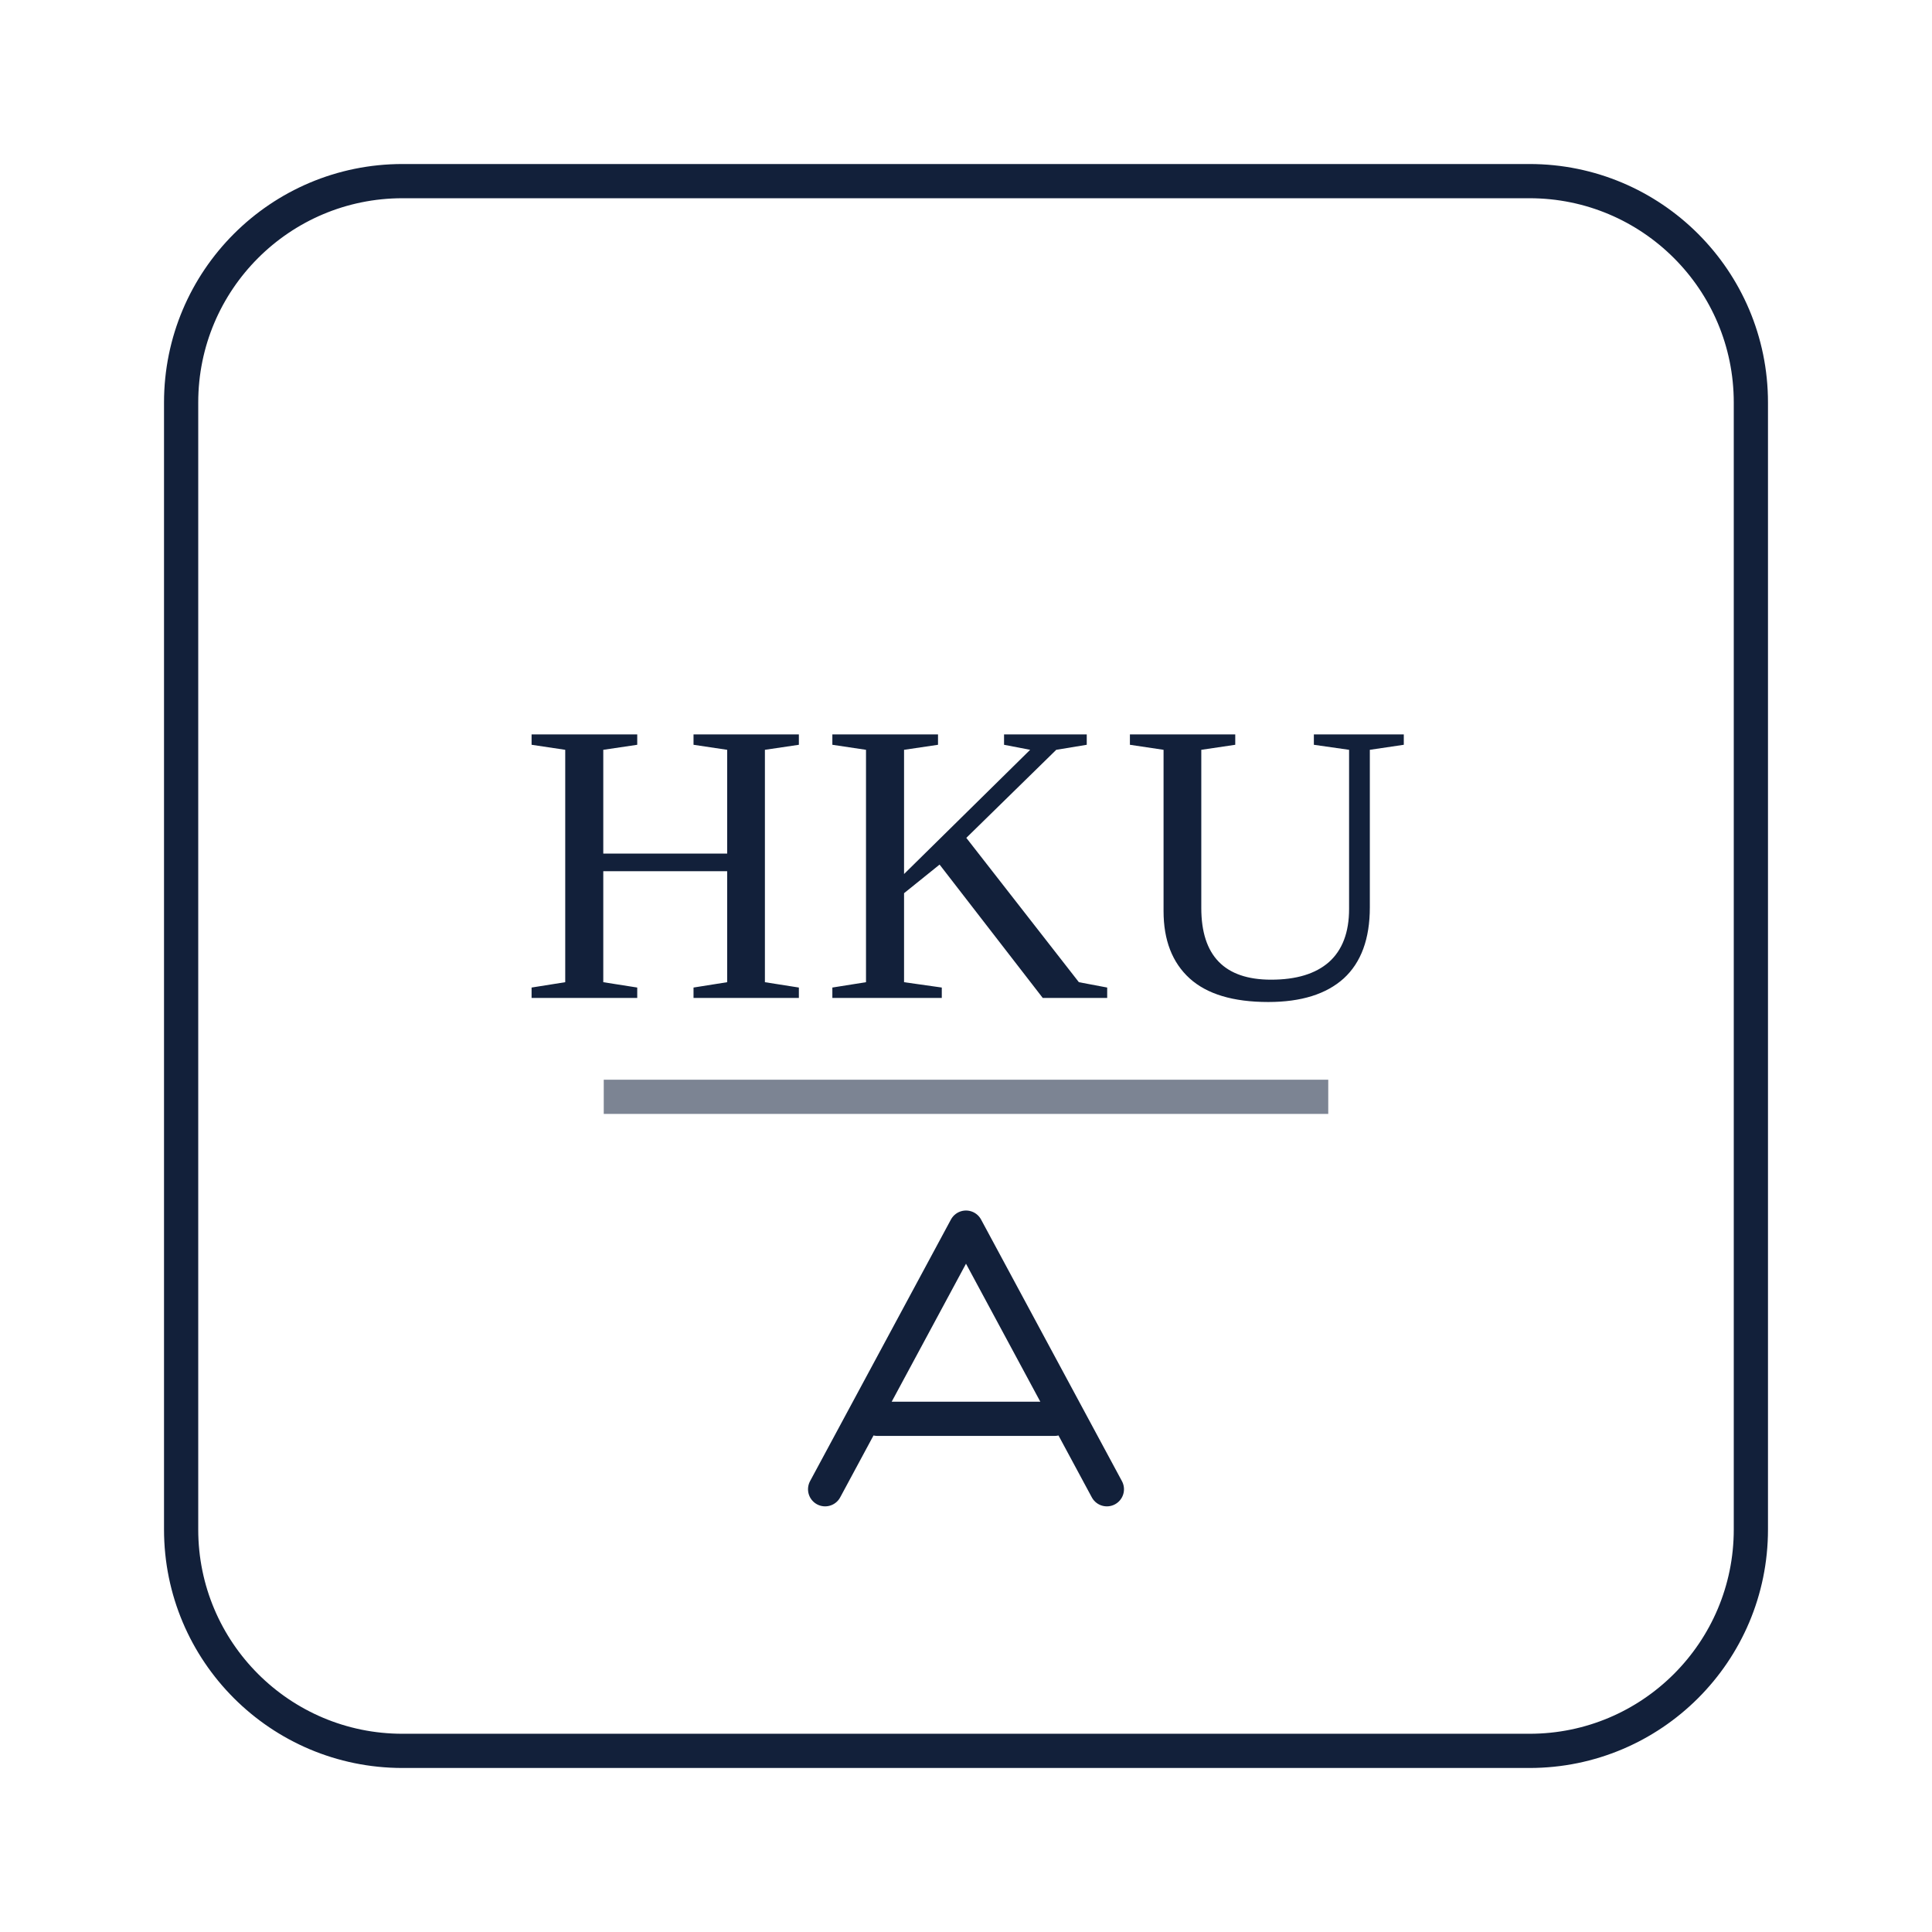
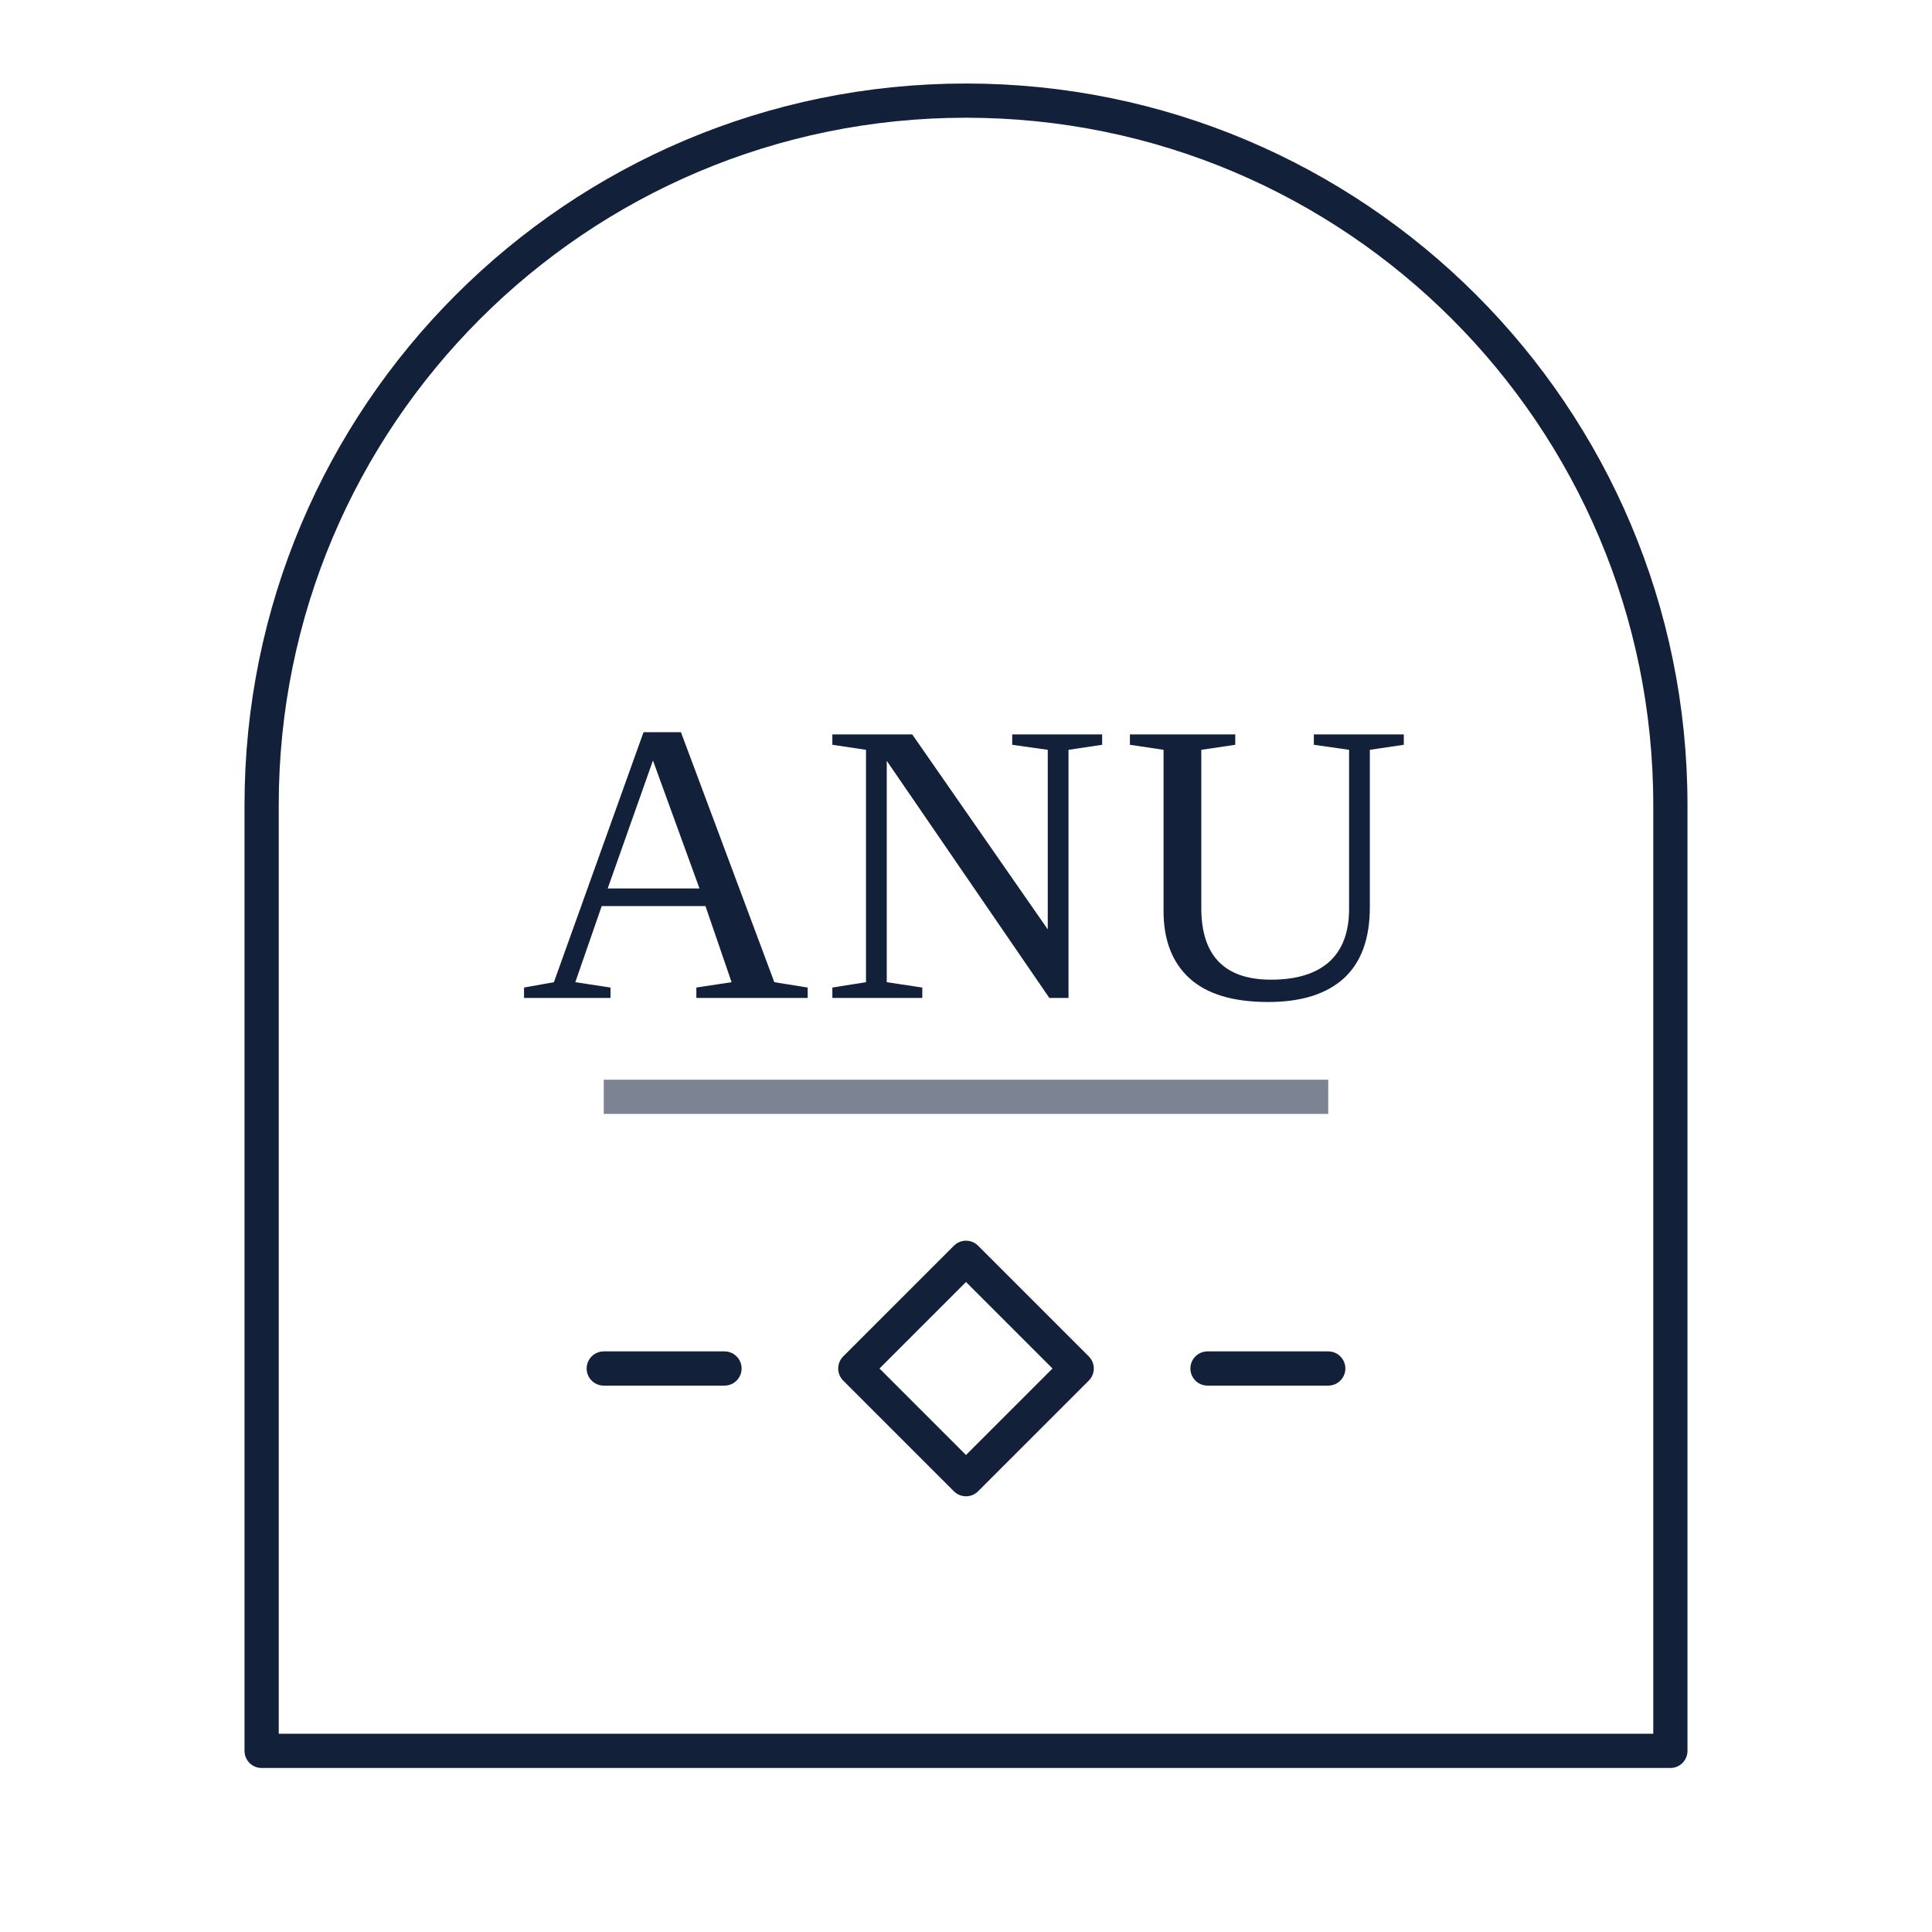
- <svg xmlns="http://www.w3.org/2000/svg" viewBox="0 0 96 96" width="96" height="96" role="img" aria-label="HKU">
+ <svg xmlns="http://www.w3.org/2000/svg" viewBox="0 0 96 96" width="96" height="96" role="img" aria-label="ANU">
  <g fill="none" stroke="#12203A" stroke-width="1.7" stroke-linejoin="round" color="#12203A">
-     <path d="M20 9h56a11 11 0 0 1 11 11v56a11 11 0 0 1-11 11H20A11 11 0 0 1 9 76V20A11 11 0 0 1 20 9Z" />
+     <path d="M13 87V40a35 35 0 0 1 70 0v47Z" />
    <path d="M30 54.5h36" stroke-opacity=".55" />
-     <path d="M48 61 41 74M48 61l7 13M43.6 70.5h8.8" stroke-linecap="round" />
+     <path d="M48 62.5 53.5 68 48 73.5 42.5 68Z" />
+     <path d="M36 68h-6M66 68h-6" stroke-linecap="round" />
  </g>
-   <text x="48" y="45" text-anchor="middle" dominant-baseline="middle" font-family="Georgia, 'Times New Roman', 'Songti SC', serif" font-size="20" letter-spacing="0.5" fill="#12203A">HKU</text>
+   <text x="48" y="45" text-anchor="middle" dominant-baseline="middle" font-family="Georgia, 'Times New Roman', 'Songti SC', serif" font-size="20" letter-spacing="0.5" fill="#12203A">ANU</text>
</svg>
